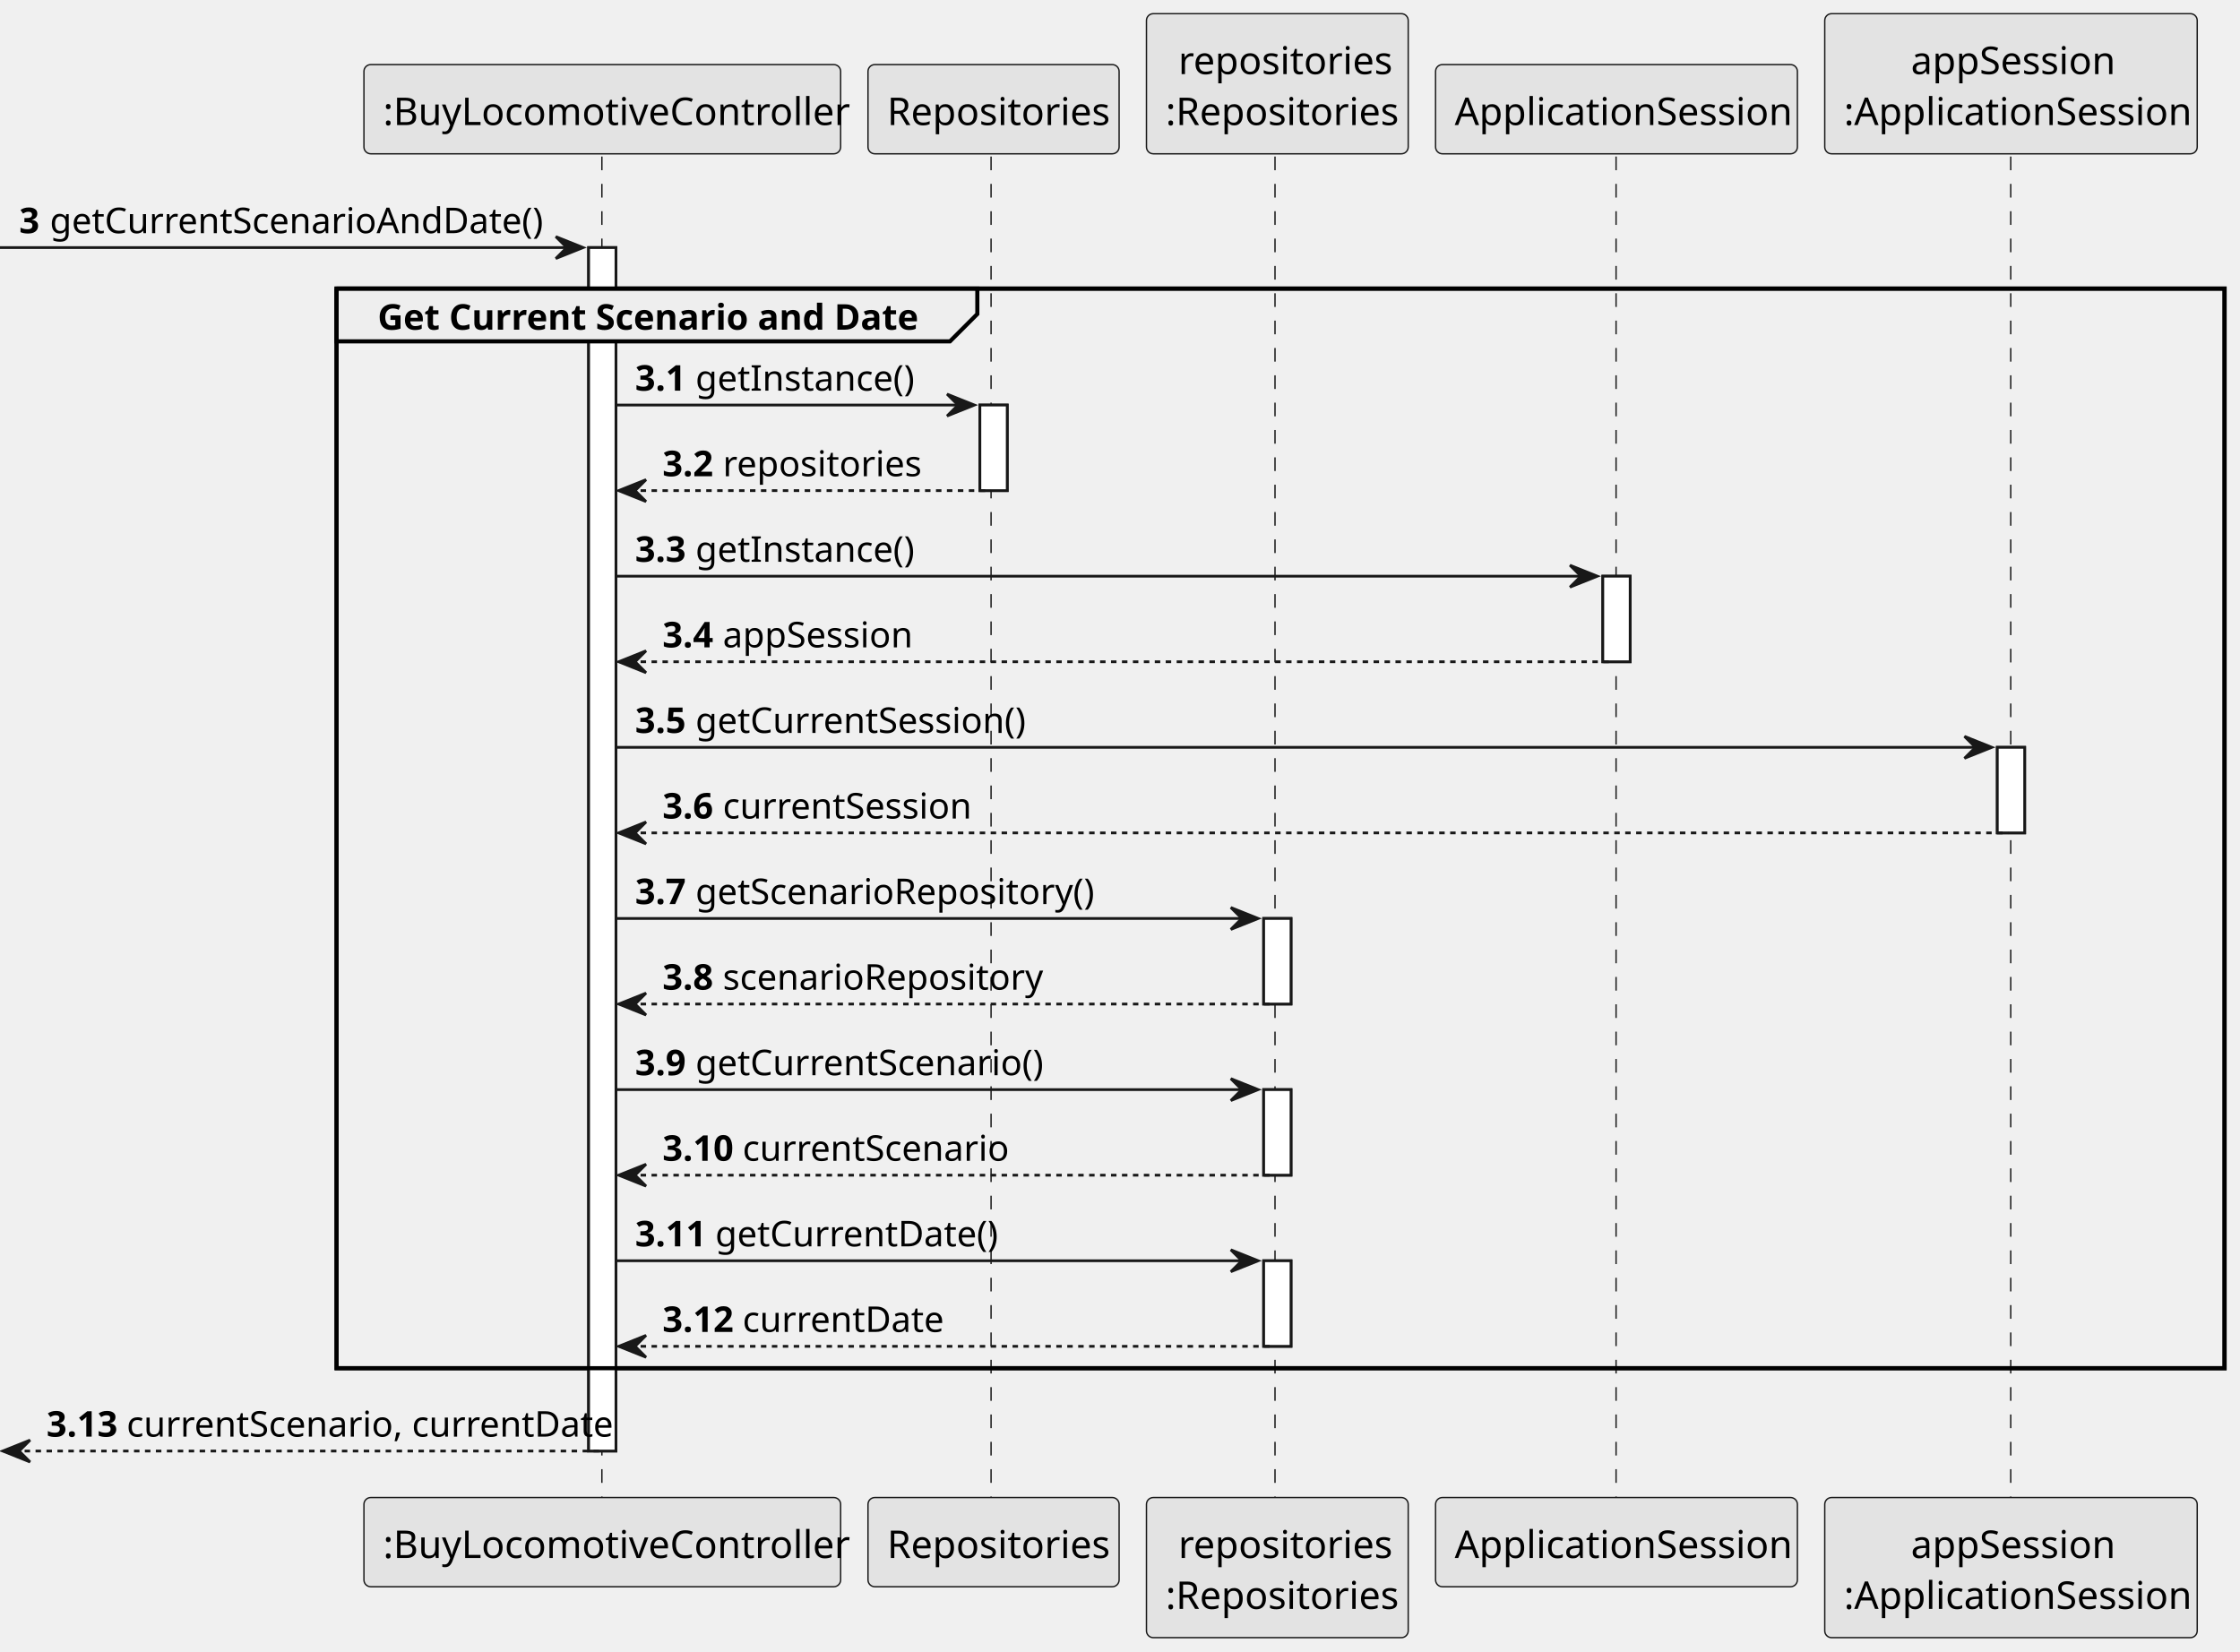
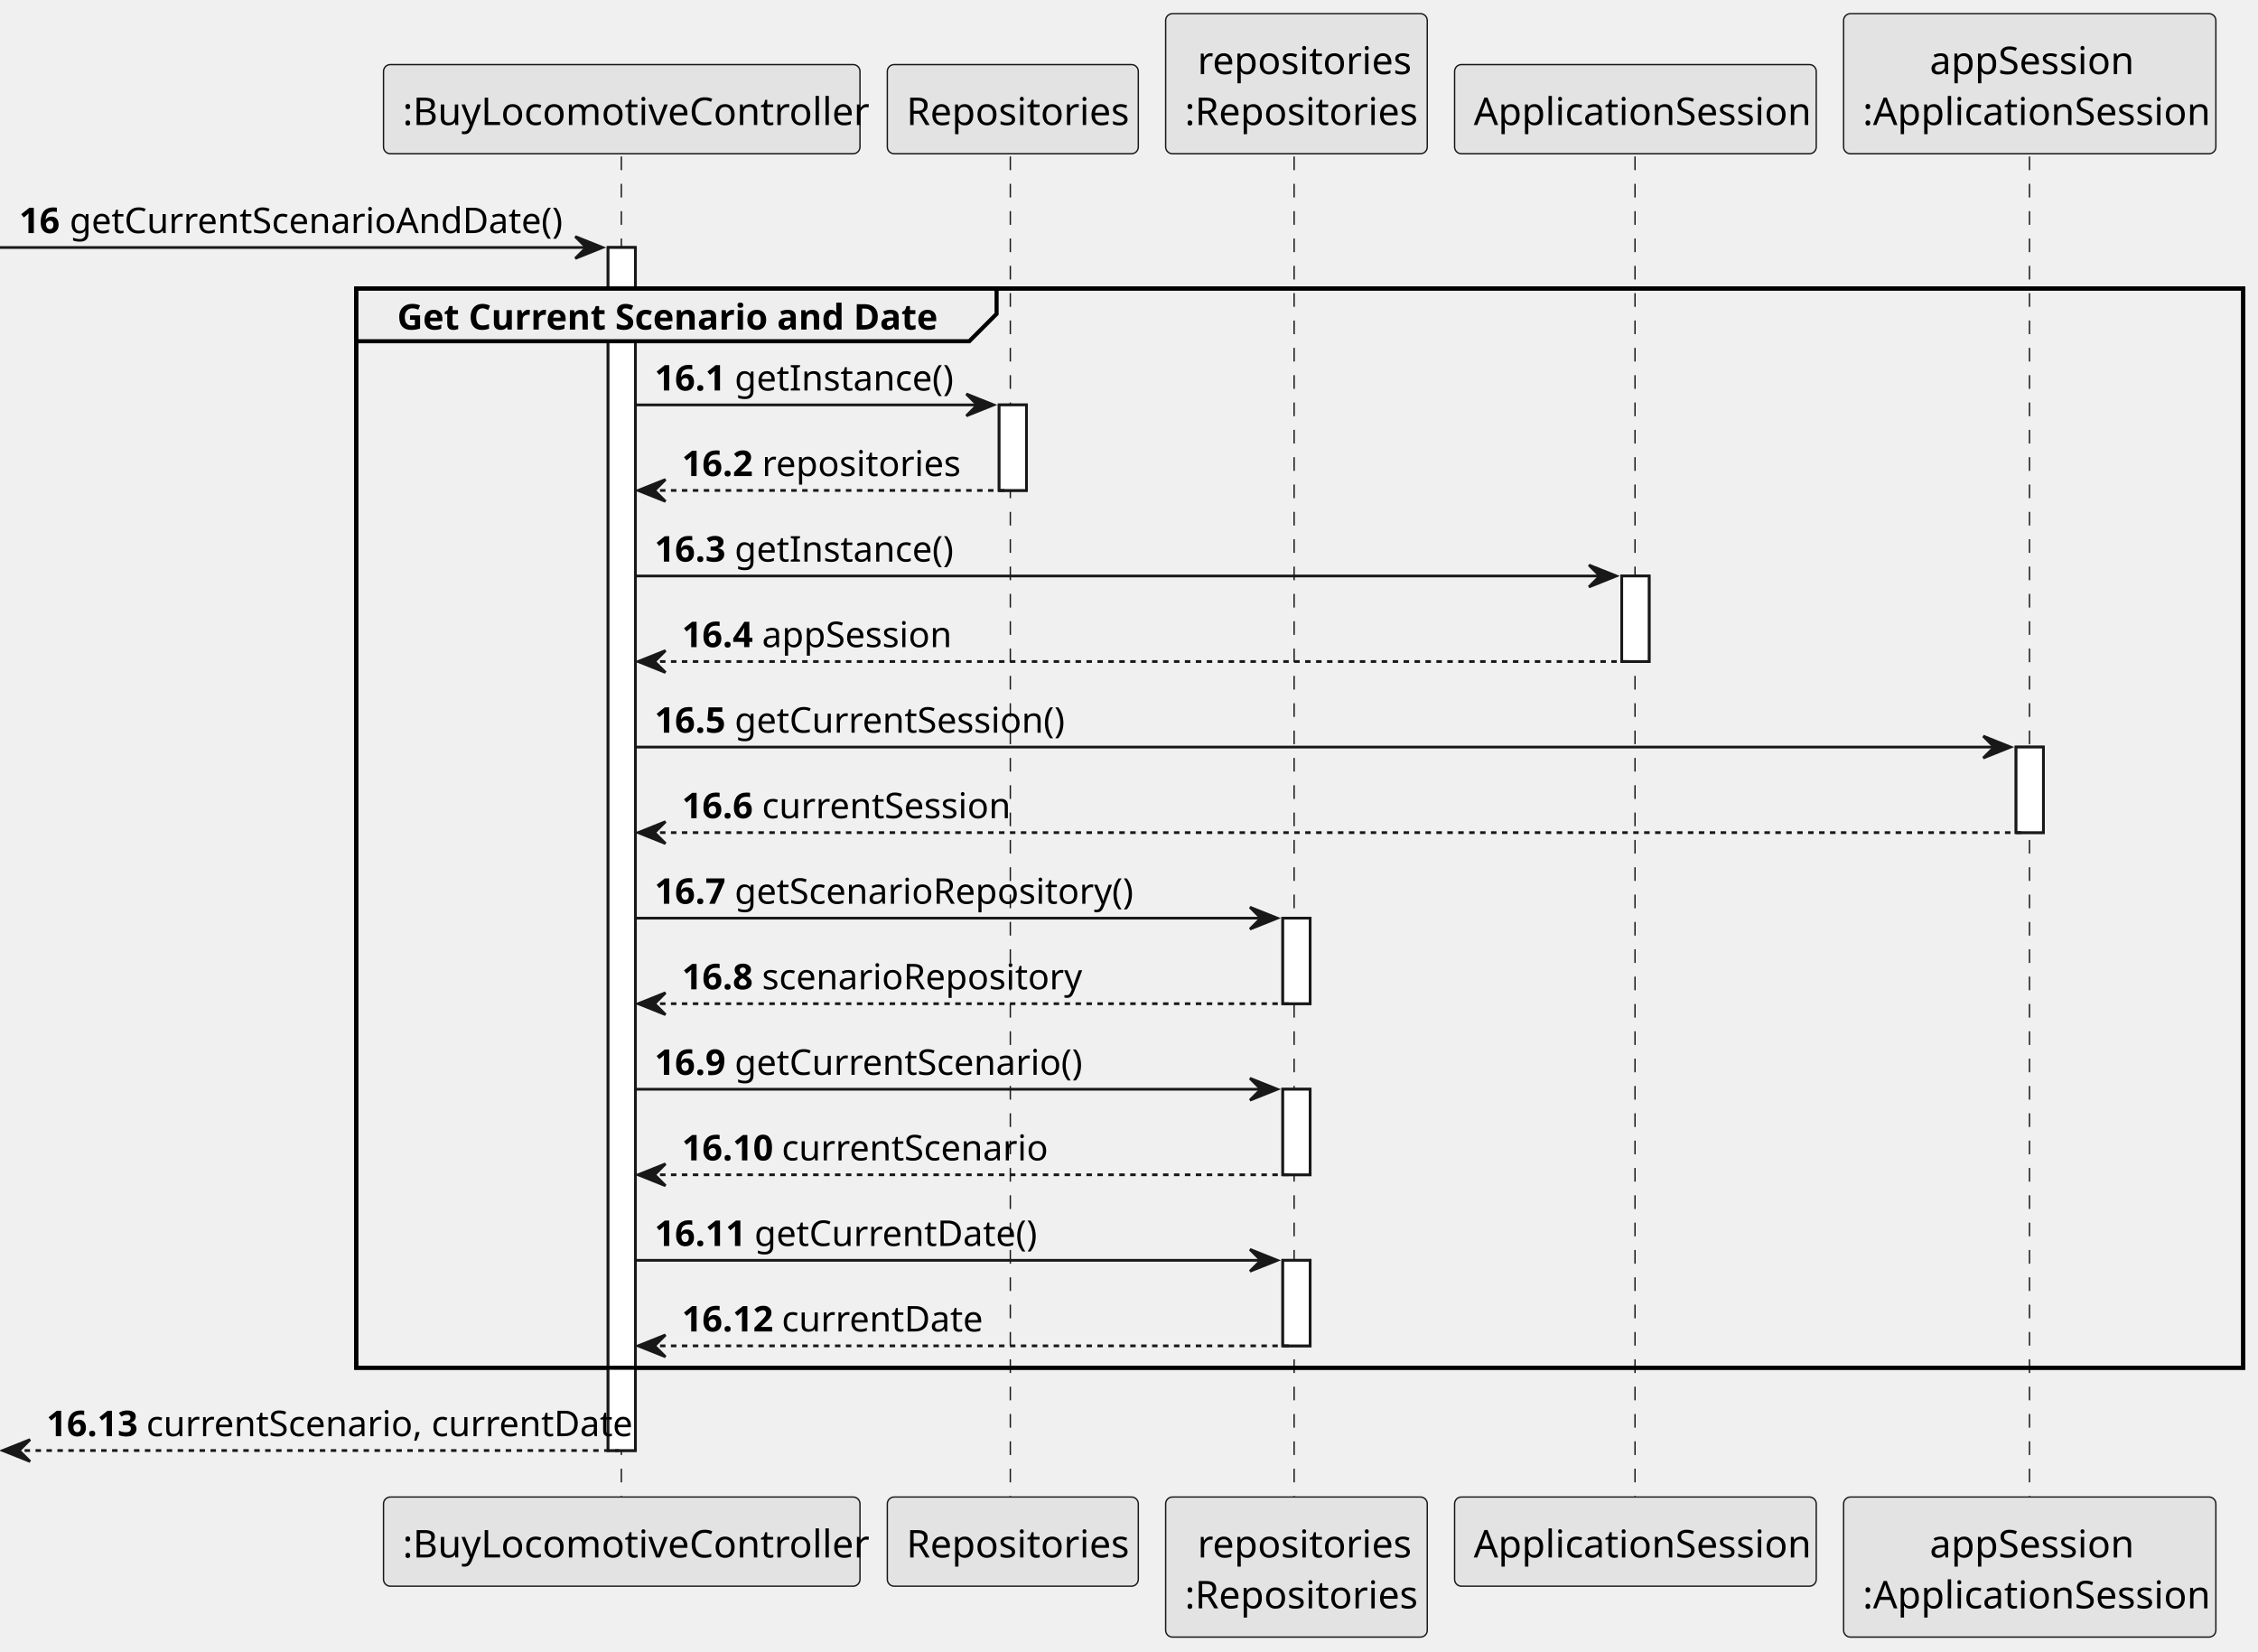
- <svg xmlns="http://www.w3.org/2000/svg" contentStyleType="text/css" height="604px" preserveAspectRatio="none" style="width:819px;height:604px;background:#FFFFFF;" version="1.1" viewBox="0 0 819 604" width="819px" zoomAndPan="magnify">
+ <svg xmlns="http://www.w3.org/2000/svg" contentStyleType="text/css" height="604px" preserveAspectRatio="none" style="width:826px;height:604px;background:#FFFFFF;" version="1.1" viewBox="0 0 826 604" width="826px" zoomAndPan="magnify">
  <defs />
  <g>
-     <rect fill="#FFFFFF" height="440.074" style="stroke:#181818;stroke-width:1.0;" width="10" x="215.213" y="90.533" />
-     <rect fill="#FFFFFF" height="31.291" style="stroke:#181818;stroke-width:1.0;" width="10" x="358.268" y="148.115" />
-     <rect fill="#FFFFFF" height="31.291" style="stroke:#181818;stroke-width:1.0;" width="10" x="462.026" y="335.861" />
-     <rect fill="#FFFFFF" height="31.291" style="stroke:#181818;stroke-width:1.0;" width="10" x="462.026" y="398.443" />
-     <rect fill="#FFFFFF" height="31.291" style="stroke:#181818;stroke-width:1.0;" width="10" x="462.026" y="461.025" />
-     <rect fill="#FFFFFF" height="31.291" style="stroke:#181818;stroke-width:1.0;" width="10" x="586.026" y="210.697" />
-     <rect fill="#FFFFFF" height="31.291" style="stroke:#181818;stroke-width:1.0;" width="10" x="730.267" y="273.279" />
-     <rect fill="none" height="394.783" style="stroke:#000000;stroke-width:1.5;" width="690.294" x="123.065" y="105.533" />
-     <line style="stroke:#181818;stroke-width:0.5;stroke-dasharray:5.0,5.0;" x1="220.065" x2="220.065" y1="57.242" y2="548.607" />
-     <line style="stroke:#181818;stroke-width:0.5;stroke-dasharray:5.0,5.0;" x1="362.361" x2="362.361" y1="57.242" y2="548.607" />
-     <line style="stroke:#181818;stroke-width:0.5;stroke-dasharray:5.0,5.0;" x1="466.175" x2="466.175" y1="57.242" y2="548.607" />
-     <line style="stroke:#181818;stroke-width:0.5;stroke-dasharray:5.0,5.0;" x1="590.878" x2="590.878" y1="57.242" y2="548.607" />
-     <line style="stroke:#181818;stroke-width:0.5;stroke-dasharray:5.0,5.0;" x1="735.174" x2="735.174" y1="57.242" y2="548.607" />
-     <rect fill="#E3E3E3" height="32.621" rx="2.5" ry="2.5" style="stroke:#181818;stroke-width:0.5;" width="174.296" x="133.065" y="23.621" />
-     <text fill="#000000" font-family="sans-serif" font-size="14" lengthAdjust="spacing" textLength="160.296" x="140.065" y="45.728">:BuyLocomotiveController</text>
-     <rect fill="#E3E3E3" height="32.621" rx="2.5" ry="2.5" style="stroke:#181818;stroke-width:0.5;" width="174.296" x="133.065" y="547.607" />
-     <text fill="#000000" font-family="sans-serif" font-size="14" lengthAdjust="spacing" textLength="160.296" x="140.065" y="569.715">:BuyLocomotiveController</text>
-     <rect fill="#E3E3E3" height="32.621" rx="2.5" ry="2.5" style="stroke:#181818;stroke-width:0.5;" width="91.814" x="317.361" y="23.621" />
-     <text fill="#000000" font-family="sans-serif" font-size="14" lengthAdjust="spacing" textLength="77.814" x="324.361" y="45.728">Repositories</text>
-     <rect fill="#E3E3E3" height="32.621" rx="2.5" ry="2.5" style="stroke:#181818;stroke-width:0.5;" width="91.814" x="317.361" y="547.607" />
-     <text fill="#000000" font-family="sans-serif" font-size="14" lengthAdjust="spacing" textLength="77.814" x="324.361" y="569.715">Repositories</text>
-     <rect fill="#E3E3E3" height="51.242" rx="2.5" ry="2.5" style="stroke:#181818;stroke-width:0.5;" width="95.703" x="419.175" y="5" />
-     <text fill="#000000" font-family="sans-serif" font-size="14" lengthAdjust="spacing" textLength="72.365" x="430.844" y="27.107">repositories</text>
-     <text fill="#000000" font-family="sans-serif" font-size="14" lengthAdjust="spacing" textLength="81.703" x="426.175" y="45.728">:Repositories</text>
-     <rect fill="#E3E3E3" height="51.242" rx="2.5" ry="2.5" style="stroke:#181818;stroke-width:0.5;" width="95.703" x="419.175" y="547.607" />
-     <text fill="#000000" font-family="sans-serif" font-size="14" lengthAdjust="spacing" textLength="72.365" x="430.844" y="569.715">repositories</text>
-     <text fill="#000000" font-family="sans-serif" font-size="14" lengthAdjust="spacing" textLength="81.703" x="426.175" y="588.336">:Repositories</text>
-     <rect fill="#E3E3E3" height="32.621" rx="2.5" ry="2.5" style="stroke:#181818;stroke-width:0.5;" width="132.296" x="524.878" y="23.621" />
-     <text fill="#000000" font-family="sans-serif" font-size="14" lengthAdjust="spacing" textLength="118.296" x="531.878" y="45.728">ApplicationSession</text>
-     <rect fill="#E3E3E3" height="32.621" rx="2.5" ry="2.5" style="stroke:#181818;stroke-width:0.5;" width="132.296" x="524.878" y="547.607" />
-     <text fill="#000000" font-family="sans-serif" font-size="14" lengthAdjust="spacing" textLength="118.296" x="531.878" y="569.715">ApplicationSession</text>
-     <rect fill="#E3E3E3" height="51.242" rx="2.5" ry="2.5" style="stroke:#181818;stroke-width:0.5;" width="136.185" x="667.174" y="5" />
-     <text fill="#000000" font-family="sans-serif" font-size="14" lengthAdjust="spacing" textLength="73.165" x="698.684" y="27.107">appSession</text>
-     <text fill="#000000" font-family="sans-serif" font-size="14" lengthAdjust="spacing" textLength="122.186" x="674.174" y="45.728">:ApplicationSession</text>
-     <rect fill="#E3E3E3" height="51.242" rx="2.5" ry="2.5" style="stroke:#181818;stroke-width:0.5;" width="136.185" x="667.174" y="547.607" />
-     <text fill="#000000" font-family="sans-serif" font-size="14" lengthAdjust="spacing" textLength="73.165" x="698.684" y="569.715">appSession</text>
-     <text fill="#000000" font-family="sans-serif" font-size="14" lengthAdjust="spacing" textLength="122.186" x="674.174" y="588.336">:ApplicationSession</text>
-     <rect fill="#FFFFFF" height="440.074" style="stroke:#181818;stroke-width:1.0;" width="10" x="215.213" y="90.533" />
-     <rect fill="#FFFFFF" height="31.291" style="stroke:#181818;stroke-width:1.0;" width="10" x="358.268" y="148.115" />
-     <rect fill="#FFFFFF" height="31.291" style="stroke:#181818;stroke-width:1.0;" width="10" x="462.026" y="335.861" />
-     <rect fill="#FFFFFF" height="31.291" style="stroke:#181818;stroke-width:1.0;" width="10" x="462.026" y="398.443" />
-     <rect fill="#FFFFFF" height="31.291" style="stroke:#181818;stroke-width:1.0;" width="10" x="462.026" y="461.025" />
-     <rect fill="#FFFFFF" height="31.291" style="stroke:#181818;stroke-width:1.0;" width="10" x="586.026" y="210.697" />
-     <rect fill="#FFFFFF" height="31.291" style="stroke:#181818;stroke-width:1.0;" width="10" x="730.267" y="273.279" />
-     <polygon fill="#181818" points="203.213,86.533,213.213,90.533,203.213,94.533,207.213,90.533" style="stroke:#181818;stroke-width:1.0;" />
-     <line style="stroke:#181818;stroke-width:1.0;" x1="0" x2="209.213" y1="90.533" y2="90.533" />
-     <text fill="#000000" font-family="sans-serif" font-size="13" font-weight="bold" lengthAdjust="spacing" textLength="7.23" x="7" y="85.27">3</text>
-     <text fill="#000000" font-family="sans-serif" font-size="13" lengthAdjust="spacing" textLength="171.977" x="18.23" y="85.27">getCurrentScenarioAndDate()</text>
-     <path d="M123.065,105.533 L357.334,105.533 L357.334,114.824 L347.334,124.824 L123.065,124.824 L123.065,105.533 " fill="#EEEEEE" style="stroke:#000000;stroke-width:1.5;" />
-     <rect fill="none" height="394.783" style="stroke:#000000;stroke-width:1.5;" width="690.294" x="123.065" y="105.533" />
-     <text fill="#000000" font-family="sans-serif" font-size="13" font-weight="bold" lengthAdjust="spacing" textLength="189.268" x="138.065" y="120.561">Get Current Scenario and Date</text>
-     <polygon fill="#181818" points="346.268,144.115,356.268,148.115,346.268,152.115,350.268,148.115" style="stroke:#181818;stroke-width:1.0;" />
-     <line style="stroke:#181818;stroke-width:1.0;" x1="225.213" x2="352.268" y1="148.115" y2="148.115" />
-     <text fill="#000000" font-family="sans-serif" font-size="13" font-weight="bold" lengthAdjust="spacing" textLength="18.072" x="232.213" y="142.852">3.1</text>
-     <text fill="#000000" font-family="sans-serif" font-size="13" lengthAdjust="spacing" textLength="75.874" x="254.285" y="142.852">getInstance()</text>
-     <polygon fill="#181818" points="236.213,175.406,226.213,179.406,236.213,183.406,232.213,179.406" style="stroke:#181818;stroke-width:1.0;" />
-     <line style="stroke:#181818;stroke-width:1.0;stroke-dasharray:2.0,2.0;" x1="230.213" x2="362.268" y1="179.406" y2="179.406" />
-     <text fill="#000000" font-family="sans-serif" font-size="13" font-weight="bold" lengthAdjust="spacing" textLength="18.072" x="242.213" y="174.144">3.2</text>
-     <text fill="#000000" font-family="sans-serif" font-size="13" lengthAdjust="spacing" textLength="67.196" x="264.285" y="174.144">repositories</text>
-     <polygon fill="#181818" points="574.026,206.697,584.026,210.697,574.026,214.697,578.026,210.697" style="stroke:#181818;stroke-width:1.0;" />
-     <line style="stroke:#181818;stroke-width:1.0;" x1="225.213" x2="580.026" y1="210.697" y2="210.697" />
-     <text fill="#000000" font-family="sans-serif" font-size="13" font-weight="bold" lengthAdjust="spacing" textLength="18.072" x="232.213" y="205.435">3.3</text>
-     <text fill="#000000" font-family="sans-serif" font-size="13" lengthAdjust="spacing" textLength="75.874" x="254.285" y="205.435">getInstance()</text>
-     <polygon fill="#181818" points="236.213,237.988,226.213,241.988,236.213,245.988,232.213,241.988" style="stroke:#181818;stroke-width:1.0;" />
-     <line style="stroke:#181818;stroke-width:1.0;stroke-dasharray:2.0,2.0;" x1="230.213" x2="590.026" y1="241.988" y2="241.988" />
-     <text fill="#000000" font-family="sans-serif" font-size="13" font-weight="bold" lengthAdjust="spacing" textLength="18.072" x="242.213" y="236.726">3.4</text>
-     <text fill="#000000" font-family="sans-serif" font-size="13" lengthAdjust="spacing" textLength="67.939" x="264.285" y="236.726">appSession</text>
-     <polygon fill="#181818" points="718.267,269.279,728.267,273.279,718.267,277.279,722.267,273.279" style="stroke:#181818;stroke-width:1.0;" />
-     <line style="stroke:#181818;stroke-width:1.0;" x1="225.213" x2="724.267" y1="273.279" y2="273.279" />
-     <text fill="#000000" font-family="sans-serif" font-size="13" font-weight="bold" lengthAdjust="spacing" textLength="18.072" x="232.213" y="268.017">3.5</text>
-     <text fill="#000000" font-family="sans-serif" font-size="13" lengthAdjust="spacing" textLength="116.327" x="254.285" y="268.017">getCurrentSession()</text>
-     <polygon fill="#181818" points="236.213,300.57,226.213,304.57,236.213,308.57,232.213,304.57" style="stroke:#181818;stroke-width:1.0;" />
-     <line style="stroke:#181818;stroke-width:1.0;stroke-dasharray:2.0,2.0;" x1="230.213" x2="734.267" y1="304.57" y2="304.57" />
-     <text fill="#000000" font-family="sans-serif" font-size="13" font-weight="bold" lengthAdjust="spacing" textLength="18.072" x="242.213" y="299.308">3.6</text>
-     <text fill="#000000" font-family="sans-serif" font-size="13" lengthAdjust="spacing" textLength="86.709" x="264.285" y="299.308">currentSession</text>
-     <polygon fill="#181818" points="450.026,331.861,460.026,335.861,450.026,339.861,454.026,335.861" style="stroke:#181818;stroke-width:1.0;" />
-     <line style="stroke:#181818;stroke-width:1.0;" x1="225.213" x2="456.026" y1="335.861" y2="335.861" />
-     <text fill="#000000" font-family="sans-serif" font-size="13" font-weight="bold" lengthAdjust="spacing" textLength="18.072" x="232.213" y="330.599">3.7</text>
-     <text fill="#000000" font-family="sans-serif" font-size="13" lengthAdjust="spacing" textLength="140.175" x="254.285" y="330.599">getScenarioRepository()</text>
-     <polygon fill="#181818" points="236.213,363.152,226.213,367.152,236.213,371.152,232.213,367.152" style="stroke:#181818;stroke-width:1.0;" />
-     <line style="stroke:#181818;stroke-width:1.0;stroke-dasharray:2.0,2.0;" x1="230.213" x2="466.026" y1="367.152" y2="367.152" />
-     <text fill="#000000" font-family="sans-serif" font-size="13" font-weight="bold" lengthAdjust="spacing" textLength="18.072" x="242.213" y="361.89">3.8</text>
-     <text fill="#000000" font-family="sans-serif" font-size="13" lengthAdjust="spacing" textLength="111.274" x="264.285" y="361.89">scenarioRepository</text>
-     <polygon fill="#181818" points="450.026,394.443,460.026,398.443,450.026,402.443,454.026,398.443" style="stroke:#181818;stroke-width:1.0;" />
-     <line style="stroke:#181818;stroke-width:1.0;" x1="225.213" x2="456.026" y1="398.443" y2="398.443" />
-     <text fill="#000000" font-family="sans-serif" font-size="13" font-weight="bold" lengthAdjust="spacing" textLength="18.072" x="232.213" y="393.181">3.9</text>
-     <text fill="#000000" font-family="sans-serif" font-size="13" lengthAdjust="spacing" textLength="121.386" x="254.285" y="393.181">getCurrentScenario()</text>
-     <polygon fill="#181818" points="236.213,425.734,226.213,429.734,236.213,433.734,232.213,429.734" style="stroke:#181818;stroke-width:1.0;" />
-     <line style="stroke:#181818;stroke-width:1.0;stroke-dasharray:2.0,2.0;" x1="230.213" x2="466.026" y1="429.734" y2="429.734" />
-     <text fill="#000000" font-family="sans-serif" font-size="13" font-weight="bold" lengthAdjust="spacing" textLength="25.302" x="242.213" y="424.472">3.10</text>
-     <text fill="#000000" font-family="sans-serif" font-size="13" lengthAdjust="spacing" textLength="91.768" x="271.515" y="424.472">currentScenario</text>
-     <polygon fill="#181818" points="450.026,457.025,460.026,461.025,450.026,465.025,454.026,461.025" style="stroke:#181818;stroke-width:1.0;" />
-     <line style="stroke:#181818;stroke-width:1.0;" x1="225.213" x2="456.026" y1="461.025" y2="461.025" />
-     <text fill="#000000" font-family="sans-serif" font-size="13" font-weight="bold" lengthAdjust="spacing" textLength="25.302" x="232.213" y="455.763">3.11</text>
-     <text fill="#000000" font-family="sans-serif" font-size="13" lengthAdjust="spacing" textLength="97.538" x="261.515" y="455.763">getCurrentDate()</text>
-     <polygon fill="#181818" points="236.213,488.316,226.213,492.316,236.213,496.316,232.213,492.316" style="stroke:#181818;stroke-width:1.0;" />
-     <line style="stroke:#181818;stroke-width:1.0;stroke-dasharray:2.0,2.0;" x1="230.213" x2="466.026" y1="492.316" y2="492.316" />
-     <text fill="#000000" font-family="sans-serif" font-size="13" font-weight="bold" lengthAdjust="spacing" textLength="25.302" x="242.213" y="487.054">3.12</text>
-     <text fill="#000000" font-family="sans-serif" font-size="13" lengthAdjust="spacing" textLength="67.92" x="271.515" y="487.054">currentDate</text>
+     <rect fill="#FFFFFF" height="440.074" style="stroke:#181818;stroke-width:1.0;" width="10" x="222.443" y="90.533" />
+     <rect fill="#FFFFFF" height="31.291" style="stroke:#181818;stroke-width:1.0;" width="10" x="365.498" y="148.115" />
+     <rect fill="#FFFFFF" height="31.291" style="stroke:#181818;stroke-width:1.0;" width="10" x="469.256" y="335.861" />
+     <rect fill="#FFFFFF" height="31.291" style="stroke:#181818;stroke-width:1.0;" width="10" x="469.256" y="398.443" />
+     <rect fill="#FFFFFF" height="31.291" style="stroke:#181818;stroke-width:1.0;" width="10" x="469.256" y="461.025" />
+     <rect fill="#FFFFFF" height="31.291" style="stroke:#181818;stroke-width:1.0;" width="10" x="593.256" y="210.697" />
+     <rect fill="#FFFFFF" height="31.291" style="stroke:#181818;stroke-width:1.0;" width="10" x="737.497" y="273.279" />
+     <rect fill="none" height="394.783" style="stroke:#000000;stroke-width:1.5;" width="690.294" x="130.295" y="105.533" />
+     <line style="stroke:#181818;stroke-width:0.5;stroke-dasharray:5.0,5.0;" x1="227.295" x2="227.295" y1="57.242" y2="548.607" />
+     <line style="stroke:#181818;stroke-width:0.5;stroke-dasharray:5.0,5.0;" x1="369.591" x2="369.591" y1="57.242" y2="548.607" />
+     <line style="stroke:#181818;stroke-width:0.5;stroke-dasharray:5.0,5.0;" x1="473.405" x2="473.405" y1="57.242" y2="548.607" />
+     <line style="stroke:#181818;stroke-width:0.5;stroke-dasharray:5.0,5.0;" x1="598.108" x2="598.108" y1="57.242" y2="548.607" />
+     <line style="stroke:#181818;stroke-width:0.5;stroke-dasharray:5.0,5.0;" x1="742.404" x2="742.404" y1="57.242" y2="548.607" />
+     <rect fill="#E3E3E3" height="32.621" rx="2.5" ry="2.5" style="stroke:#181818;stroke-width:0.5;" width="174.296" x="140.295" y="23.621" />
+     <text fill="#000000" font-family="sans-serif" font-size="14" lengthAdjust="spacing" textLength="160.296" x="147.295" y="45.728">:BuyLocomotiveController</text>
+     <rect fill="#E3E3E3" height="32.621" rx="2.5" ry="2.5" style="stroke:#181818;stroke-width:0.5;" width="174.296" x="140.295" y="547.607" />
+     <text fill="#000000" font-family="sans-serif" font-size="14" lengthAdjust="spacing" textLength="160.296" x="147.295" y="569.715">:BuyLocomotiveController</text>
+     <rect fill="#E3E3E3" height="32.621" rx="2.5" ry="2.5" style="stroke:#181818;stroke-width:0.5;" width="91.814" x="324.591" y="23.621" />
+     <text fill="#000000" font-family="sans-serif" font-size="14" lengthAdjust="spacing" textLength="77.814" x="331.591" y="45.728">Repositories</text>
+     <rect fill="#E3E3E3" height="32.621" rx="2.5" ry="2.5" style="stroke:#181818;stroke-width:0.5;" width="91.814" x="324.591" y="547.607" />
+     <text fill="#000000" font-family="sans-serif" font-size="14" lengthAdjust="spacing" textLength="77.814" x="331.591" y="569.715">Repositories</text>
+     <rect fill="#E3E3E3" height="51.242" rx="2.5" ry="2.5" style="stroke:#181818;stroke-width:0.5;" width="95.703" x="426.405" y="5" />
+     <text fill="#000000" font-family="sans-serif" font-size="14" lengthAdjust="spacing" textLength="72.365" x="438.074" y="27.107">repositories</text>
+     <text fill="#000000" font-family="sans-serif" font-size="14" lengthAdjust="spacing" textLength="81.703" x="433.405" y="45.728">:Repositories</text>
+     <rect fill="#E3E3E3" height="51.242" rx="2.5" ry="2.5" style="stroke:#181818;stroke-width:0.5;" width="95.703" x="426.405" y="547.607" />
+     <text fill="#000000" font-family="sans-serif" font-size="14" lengthAdjust="spacing" textLength="72.365" x="438.074" y="569.715">repositories</text>
+     <text fill="#000000" font-family="sans-serif" font-size="14" lengthAdjust="spacing" textLength="81.703" x="433.405" y="588.336">:Repositories</text>
+     <rect fill="#E3E3E3" height="32.621" rx="2.5" ry="2.5" style="stroke:#181818;stroke-width:0.5;" width="132.296" x="532.108" y="23.621" />
+     <text fill="#000000" font-family="sans-serif" font-size="14" lengthAdjust="spacing" textLength="118.296" x="539.108" y="45.728">ApplicationSession</text>
+     <rect fill="#E3E3E3" height="32.621" rx="2.5" ry="2.5" style="stroke:#181818;stroke-width:0.5;" width="132.296" x="532.108" y="547.607" />
+     <text fill="#000000" font-family="sans-serif" font-size="14" lengthAdjust="spacing" textLength="118.296" x="539.108" y="569.715">ApplicationSession</text>
+     <rect fill="#E3E3E3" height="51.242" rx="2.5" ry="2.5" style="stroke:#181818;stroke-width:0.5;" width="136.185" x="674.404" y="5" />
+     <text fill="#000000" font-family="sans-serif" font-size="14" lengthAdjust="spacing" textLength="73.165" x="705.914" y="27.107">appSession</text>
+     <text fill="#000000" font-family="sans-serif" font-size="14" lengthAdjust="spacing" textLength="122.186" x="681.404" y="45.728">:ApplicationSession</text>
+     <rect fill="#E3E3E3" height="51.242" rx="2.5" ry="2.5" style="stroke:#181818;stroke-width:0.5;" width="136.185" x="674.404" y="547.607" />
+     <text fill="#000000" font-family="sans-serif" font-size="14" lengthAdjust="spacing" textLength="73.165" x="705.914" y="569.715">appSession</text>
+     <text fill="#000000" font-family="sans-serif" font-size="14" lengthAdjust="spacing" textLength="122.186" x="681.404" y="588.336">:ApplicationSession</text>
+     <rect fill="#FFFFFF" height="440.074" style="stroke:#181818;stroke-width:1.0;" width="10" x="222.443" y="90.533" />
+     <rect fill="#FFFFFF" height="31.291" style="stroke:#181818;stroke-width:1.0;" width="10" x="365.498" y="148.115" />
+     <rect fill="#FFFFFF" height="31.291" style="stroke:#181818;stroke-width:1.0;" width="10" x="469.256" y="335.861" />
+     <rect fill="#FFFFFF" height="31.291" style="stroke:#181818;stroke-width:1.0;" width="10" x="469.256" y="398.443" />
+     <rect fill="#FFFFFF" height="31.291" style="stroke:#181818;stroke-width:1.0;" width="10" x="469.256" y="461.025" />
+     <rect fill="#FFFFFF" height="31.291" style="stroke:#181818;stroke-width:1.0;" width="10" x="593.256" y="210.697" />
+     <rect fill="#FFFFFF" height="31.291" style="stroke:#181818;stroke-width:1.0;" width="10" x="737.497" y="273.279" />
+     <polygon fill="#181818" points="210.443,86.533,220.443,90.533,210.443,94.533,214.443,90.533" style="stroke:#181818;stroke-width:1.0;" />
+     <line style="stroke:#181818;stroke-width:1.0;" x1="0" x2="216.443" y1="90.533" y2="90.533" />
+     <text fill="#000000" font-family="sans-serif" font-size="13" font-weight="bold" lengthAdjust="spacing" textLength="14.46" x="7" y="85.27">16</text>
+     <text fill="#000000" font-family="sans-serif" font-size="13" lengthAdjust="spacing" textLength="171.977" x="25.46" y="85.27">getCurrentScenarioAndDate()</text>
+     <path d="M130.295,105.533 L364.563,105.533 L364.563,114.824 L354.563,124.824 L130.295,124.824 L130.295,105.533 " fill="#EEEEEE" style="stroke:#000000;stroke-width:1.5;" />
+     <rect fill="none" height="394.783" style="stroke:#000000;stroke-width:1.5;" width="690.294" x="130.295" y="105.533" />
+     <text fill="#000000" font-family="sans-serif" font-size="13" font-weight="bold" lengthAdjust="spacing" textLength="189.268" x="145.295" y="120.561">Get Current Scenario and Date</text>
+     <polygon fill="#181818" points="353.498,144.115,363.498,148.115,353.498,152.115,357.498,148.115" style="stroke:#181818;stroke-width:1.0;" />
+     <line style="stroke:#181818;stroke-width:1.0;" x1="232.443" x2="359.498" y1="148.115" y2="148.115" />
+     <text fill="#000000" font-family="sans-serif" font-size="13" font-weight="bold" lengthAdjust="spacing" textLength="25.302" x="239.443" y="142.852">16.1</text>
+     <text fill="#000000" font-family="sans-serif" font-size="13" lengthAdjust="spacing" textLength="75.874" x="268.745" y="142.852">getInstance()</text>
+     <polygon fill="#181818" points="243.443,175.406,233.443,179.406,243.443,183.406,239.443,179.406" style="stroke:#181818;stroke-width:1.0;" />
+     <line style="stroke:#181818;stroke-width:1.0;stroke-dasharray:2.0,2.0;" x1="237.443" x2="369.498" y1="179.406" y2="179.406" />
+     <text fill="#000000" font-family="sans-serif" font-size="13" font-weight="bold" lengthAdjust="spacing" textLength="25.302" x="249.443" y="174.144">16.2</text>
+     <text fill="#000000" font-family="sans-serif" font-size="13" lengthAdjust="spacing" textLength="67.196" x="278.745" y="174.144">repositories</text>
+     <polygon fill="#181818" points="581.256,206.697,591.256,210.697,581.256,214.697,585.256,210.697" style="stroke:#181818;stroke-width:1.0;" />
+     <line style="stroke:#181818;stroke-width:1.0;" x1="232.443" x2="587.256" y1="210.697" y2="210.697" />
+     <text fill="#000000" font-family="sans-serif" font-size="13" font-weight="bold" lengthAdjust="spacing" textLength="25.302" x="239.443" y="205.435">16.3</text>
+     <text fill="#000000" font-family="sans-serif" font-size="13" lengthAdjust="spacing" textLength="75.874" x="268.745" y="205.435">getInstance()</text>
+     <polygon fill="#181818" points="243.443,237.988,233.443,241.988,243.443,245.988,239.443,241.988" style="stroke:#181818;stroke-width:1.0;" />
+     <line style="stroke:#181818;stroke-width:1.0;stroke-dasharray:2.0,2.0;" x1="237.443" x2="597.256" y1="241.988" y2="241.988" />
+     <text fill="#000000" font-family="sans-serif" font-size="13" font-weight="bold" lengthAdjust="spacing" textLength="25.302" x="249.443" y="236.726">16.4</text>
+     <text fill="#000000" font-family="sans-serif" font-size="13" lengthAdjust="spacing" textLength="67.939" x="278.745" y="236.726">appSession</text>
+     <polygon fill="#181818" points="725.497,269.279,735.497,273.279,725.497,277.279,729.497,273.279" style="stroke:#181818;stroke-width:1.0;" />
+     <line style="stroke:#181818;stroke-width:1.0;" x1="232.443" x2="731.497" y1="273.279" y2="273.279" />
+     <text fill="#000000" font-family="sans-serif" font-size="13" font-weight="bold" lengthAdjust="spacing" textLength="25.302" x="239.443" y="268.017">16.5</text>
+     <text fill="#000000" font-family="sans-serif" font-size="13" lengthAdjust="spacing" textLength="116.327" x="268.745" y="268.017">getCurrentSession()</text>
+     <polygon fill="#181818" points="243.443,300.57,233.443,304.57,243.443,308.57,239.443,304.57" style="stroke:#181818;stroke-width:1.0;" />
+     <line style="stroke:#181818;stroke-width:1.0;stroke-dasharray:2.0,2.0;" x1="237.443" x2="741.497" y1="304.57" y2="304.57" />
+     <text fill="#000000" font-family="sans-serif" font-size="13" font-weight="bold" lengthAdjust="spacing" textLength="25.302" x="249.443" y="299.308">16.6</text>
+     <text fill="#000000" font-family="sans-serif" font-size="13" lengthAdjust="spacing" textLength="86.709" x="278.745" y="299.308">currentSession</text>
+     <polygon fill="#181818" points="457.256,331.861,467.256,335.861,457.256,339.861,461.256,335.861" style="stroke:#181818;stroke-width:1.0;" />
+     <line style="stroke:#181818;stroke-width:1.0;" x1="232.443" x2="463.256" y1="335.861" y2="335.861" />
+     <text fill="#000000" font-family="sans-serif" font-size="13" font-weight="bold" lengthAdjust="spacing" textLength="25.302" x="239.443" y="330.599">16.7</text>
+     <text fill="#000000" font-family="sans-serif" font-size="13" lengthAdjust="spacing" textLength="140.175" x="268.745" y="330.599">getScenarioRepository()</text>
+     <polygon fill="#181818" points="243.443,363.152,233.443,367.152,243.443,371.152,239.443,367.152" style="stroke:#181818;stroke-width:1.0;" />
+     <line style="stroke:#181818;stroke-width:1.0;stroke-dasharray:2.0,2.0;" x1="237.443" x2="473.256" y1="367.152" y2="367.152" />
+     <text fill="#000000" font-family="sans-serif" font-size="13" font-weight="bold" lengthAdjust="spacing" textLength="25.302" x="249.443" y="361.89">16.8</text>
+     <text fill="#000000" font-family="sans-serif" font-size="13" lengthAdjust="spacing" textLength="111.274" x="278.745" y="361.89">scenarioRepository</text>
+     <polygon fill="#181818" points="457.256,394.443,467.256,398.443,457.256,402.443,461.256,398.443" style="stroke:#181818;stroke-width:1.0;" />
+     <line style="stroke:#181818;stroke-width:1.0;" x1="232.443" x2="463.256" y1="398.443" y2="398.443" />
+     <text fill="#000000" font-family="sans-serif" font-size="13" font-weight="bold" lengthAdjust="spacing" textLength="25.302" x="239.443" y="393.181">16.9</text>
+     <text fill="#000000" font-family="sans-serif" font-size="13" lengthAdjust="spacing" textLength="121.386" x="268.745" y="393.181">getCurrentScenario()</text>
+     <polygon fill="#181818" points="243.443,425.734,233.443,429.734,243.443,433.734,239.443,429.734" style="stroke:#181818;stroke-width:1.0;" />
+     <line style="stroke:#181818;stroke-width:1.0;stroke-dasharray:2.0,2.0;" x1="237.443" x2="473.256" y1="429.734" y2="429.734" />
+     <text fill="#000000" font-family="sans-serif" font-size="13" font-weight="bold" lengthAdjust="spacing" textLength="32.532" x="249.443" y="424.472">16.10</text>
+     <text fill="#000000" font-family="sans-serif" font-size="13" lengthAdjust="spacing" textLength="91.768" x="285.975" y="424.472">currentScenario</text>
+     <polygon fill="#181818" points="457.256,457.025,467.256,461.025,457.256,465.025,461.256,461.025" style="stroke:#181818;stroke-width:1.0;" />
+     <line style="stroke:#181818;stroke-width:1.0;" x1="232.443" x2="463.256" y1="461.025" y2="461.025" />
+     <text fill="#000000" font-family="sans-serif" font-size="13" font-weight="bold" lengthAdjust="spacing" textLength="32.532" x="239.443" y="455.763">16.11</text>
+     <text fill="#000000" font-family="sans-serif" font-size="13" lengthAdjust="spacing" textLength="97.538" x="275.975" y="455.763">getCurrentDate()</text>
+     <polygon fill="#181818" points="243.443,488.316,233.443,492.316,243.443,496.316,239.443,492.316" style="stroke:#181818;stroke-width:1.0;" />
+     <line style="stroke:#181818;stroke-width:1.0;stroke-dasharray:2.0,2.0;" x1="237.443" x2="473.256" y1="492.316" y2="492.316" />
+     <text fill="#000000" font-family="sans-serif" font-size="13" font-weight="bold" lengthAdjust="spacing" textLength="32.532" x="249.443" y="487.054">16.12</text>
+     <text fill="#000000" font-family="sans-serif" font-size="13" lengthAdjust="spacing" textLength="67.92" x="285.975" y="487.054">currentDate</text>
    <polygon fill="#181818" points="11,526.607,1,530.607,11,534.607,7,530.607" style="stroke:#181818;stroke-width:1.0;" />
-     <line style="stroke:#181818;stroke-width:1.0;stroke-dasharray:2.0,2.0;" x1="5" x2="219.213" y1="530.607" y2="530.607" />
-     <text fill="#000000" font-family="sans-serif" font-size="13" font-weight="bold" lengthAdjust="spacing" textLength="25.302" x="17" y="525.345">3.13</text>
-     <text fill="#000000" font-family="sans-serif" font-size="13" lengthAdjust="spacing" textLength="166.912" x="46.302" y="525.345">currentScenario, currentDate</text>
+     <line style="stroke:#181818;stroke-width:1.0;stroke-dasharray:2.0,2.0;" x1="5" x2="226.443" y1="530.607" y2="530.607" />
+     <text fill="#000000" font-family="sans-serif" font-size="13" font-weight="bold" lengthAdjust="spacing" textLength="32.532" x="17" y="525.345">16.13</text>
+     <text fill="#000000" font-family="sans-serif" font-size="13" lengthAdjust="spacing" textLength="166.912" x="53.532" y="525.345">currentScenario, currentDate</text>
  </g>
</svg>
